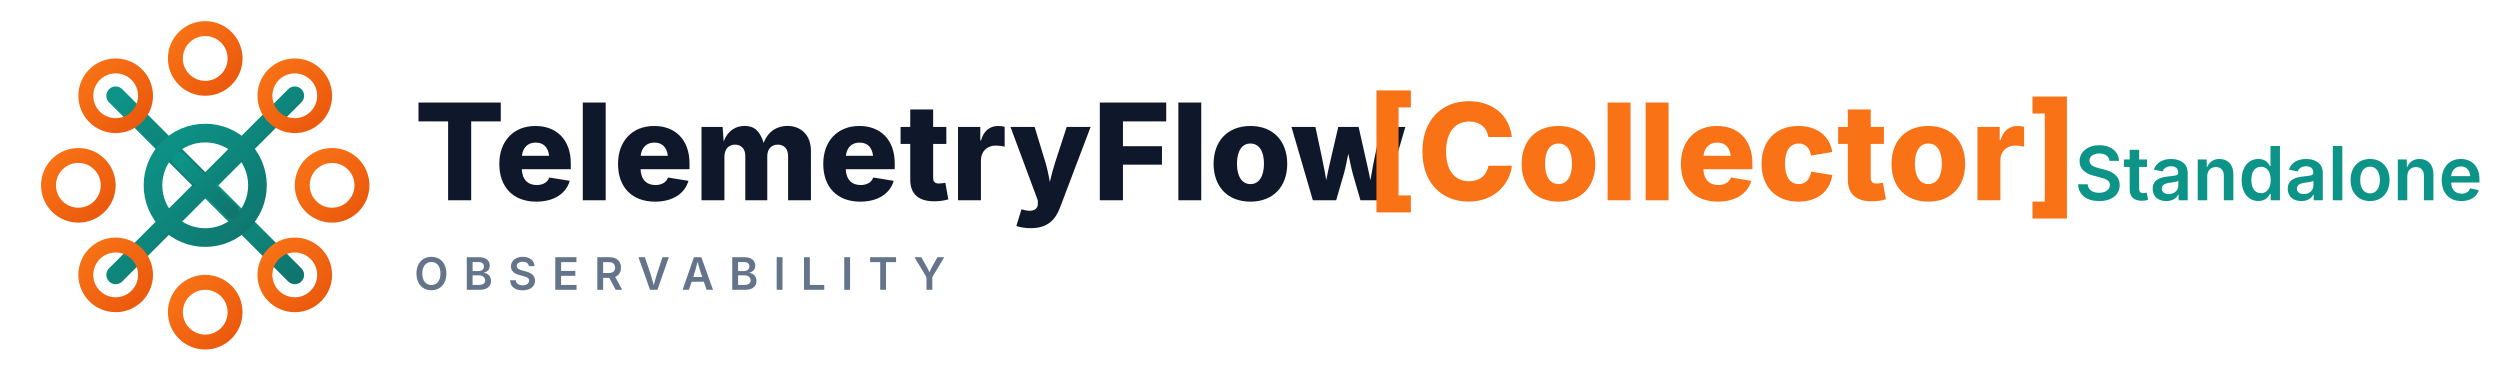
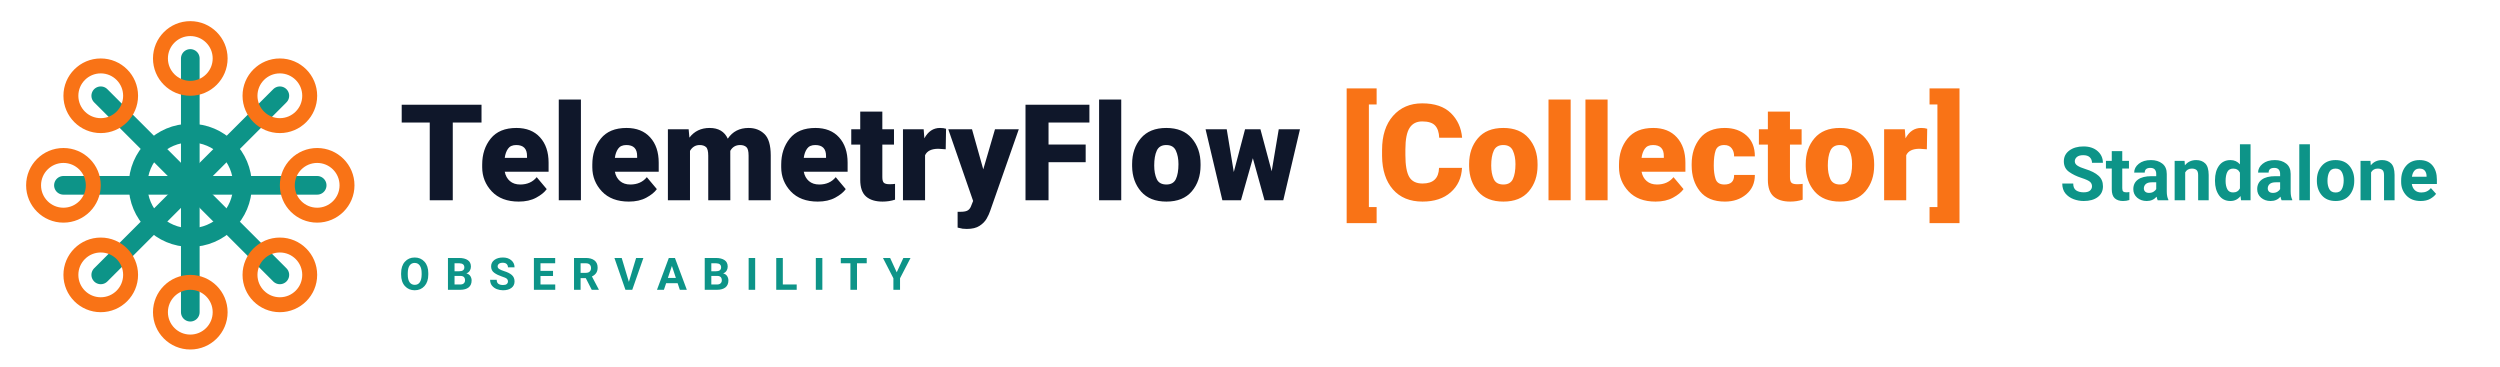
- <svg xmlns="http://www.w3.org/2000/svg" width="2010" height="295" viewBox="0 0 670 97">
-   <defs>
-     <linearGradient id="teal" x1="0%" y1="0%" x2="100%" y2="100%">
-       <stop offset="0%" stop-color="#0d9488" />
-       <stop offset="100%" stop-color="#0f766e" />
-     </linearGradient>
-     <linearGradient id="coral" x1="0%" y1="0%" x2="100%" y2="100%">
-       <stop offset="0%" stop-color="#f97316" />
-       <stop offset="100%" stop-color="#ea580c" />
-     </linearGradient>
-   </defs>
-   <g transform="translate(11,5)">
+ <svg xmlns="http://www.w3.org/2000/svg" viewBox="0 0 670 97" width="2010" height="295">
+   <g transform="translate(7,5)">
    <g id="icon">
-       <line x1="44" y1="44" x2="44" y2="10" stroke="url(#teal)" stroke-width="5" stroke-linecap="round" />
-       <line x1="44" y1="44" x2="68" y2="20" stroke="url(#teal)" stroke-width="5" stroke-linecap="round" />
-       <line x1="44" y1="44" x2="78" y2="44" stroke="url(#teal)" stroke-width="5" stroke-linecap="round" />
-       <line x1="44" y1="44" x2="68" y2="68" stroke="url(#teal)" stroke-width="5" stroke-linecap="round" />
-       <line x1="44" y1="44" x2="44" y2="78" stroke="url(#teal)" stroke-width="5" stroke-linecap="round" />
-       <line x1="44" y1="44" x2="20" y2="68" stroke="url(#teal)" stroke-width="5" stroke-linecap="round" />
-       <line x1="44" y1="44" x2="10" y2="44" stroke="url(#teal)" stroke-width="5" stroke-linecap="round" />
-       <line x1="44" y1="44" x2="20" y2="20" stroke="url(#teal)" stroke-width="5" stroke-linecap="round" />
-       <circle cx="44" cy="10" r="8" fill="none" stroke="url(#coral)" stroke-width="4" />
-       <circle cx="68" cy="20" r="8" fill="none" stroke="url(#coral)" stroke-width="4" />
-       <circle cx="78" cy="44" r="8" fill="none" stroke="url(#coral)" stroke-width="4" />
-       <circle cx="68" cy="68" r="8" fill="none" stroke="url(#coral)" stroke-width="4" />
-       <circle cx="44" cy="78" r="8" fill="none" stroke="url(#coral)" stroke-width="4" />
-       <circle cx="20" cy="68" r="8" fill="none" stroke="url(#coral)" stroke-width="4" />
-       <circle cx="10" cy="44" r="8" fill="none" stroke="url(#coral)" stroke-width="4" />
-       <circle cx="20" cy="20" r="8" fill="none" stroke="url(#coral)" stroke-width="4" />
-       <circle cx="44" cy="44" r="14" fill="none" stroke="url(#teal)" stroke-width="5" />
-       <line x1="37" y1="37" x2="51" y2="51" stroke="url(#teal)" stroke-width="4" stroke-linecap="round" />
-       <line x1="51" y1="37" x2="37" y2="51" stroke="url(#teal)" stroke-width="4" stroke-linecap="round" />
+       <g stroke="#0d9488" stroke-width="5" stroke-linecap="round">
+         <line x1="44" y1="44" x2="44" y2="10" />
+         <line x1="44" y1="44" x2="68" y2="20" />
+         <line x1="44" y1="44" x2="78" y2="44" />
+         <line x1="44" y1="44" x2="68" y2="68" />
+         <line x1="44" y1="44" x2="44" y2="78" />
+         <line x1="44" y1="44" x2="20" y2="68" />
+         <line x1="44" y1="44" x2="10" y2="44" />
+         <line x1="44" y1="44" x2="20" y2="20" />
+       </g>
+       <g fill="none" stroke="#f97316" stroke-width="4">
+         <circle cx="44" cy="10" r="8" />
+         <circle cx="68" cy="20" r="8" />
+         <circle cx="78" cy="44" r="8" />
+         <circle cx="68" cy="68" r="8" />
+         <circle cx="44" cy="78" r="8" />
+         <circle cx="20" cy="68" r="8" />
+         <circle cx="10" cy="44" r="8" />
+         <circle cx="20" cy="20" r="8" />
+       </g>
+       <circle cx="44" cy="44" r="14" fill="none" stroke="#0d9488" stroke-width="5" />
+       <line x1="37" y1="37" x2="51" y2="51" stroke="#0d9488" stroke-width="4" stroke-linecap="round" />
+       <line x1="51" y1="37" x2="37" y2="51" stroke="#0d9488" stroke-width="4" stroke-linecap="round" />
    </g>
-     <text x="100" y="48" font-family="system-ui, -apple-system, BlinkMacSystemFont, 'Segoe UI', sans-serif" font-size="36" font-weight="800" fill="#0f172a">TelemetryFlow</text>
-     <text x="355" y="48" font-family="system-ui, -apple-system, BlinkMacSystemFont, 'Segoe UI', sans-serif" font-size="36" font-weight="800" fill="#f97316">[Collector]</text>
-     <text x="545" y="48" font-family="system-ui, -apple-system, BlinkMacSystemFont, 'Segoe UI', sans-serif" font-size="20" font-weight="600" fill="#0d9488">Standalone</text>
-     <text x="100" y="72" font-family="system-ui, -apple-system, BlinkMacSystemFont, 'Segoe UI', sans-serif" font-size="12" font-weight="600" fill="#64748b" letter-spacing="4">OBSERVABILITY</text>
+     <text x="100" y="48" font-family="system-ui,-apple-system,BlinkMacSystemFont,Roboto,sans-serif" font-size="36" font-weight="800" fill="#0f172a">TelemetryFlow</text>
+     <text x="352" y="48" font-family="system-ui,-apple-system,BlinkMacSystemFont,Roboto,sans-serif" font-size="36" font-weight="800" fill="#f97316">[Collector]</text>
+     <text x="545" y="48" font-family="system-ui,-apple-system,BlinkMacSystemFont,Roboto,sans-serif" font-size="20" font-weight="600" fill="#0d9488">Standalone</text>
+     <text x="100" y="72" font-family="system-ui,-apple-system,BlinkMacSystemFont,Roboto,sans-serif" font-size="12" font-weight="600" fill="#0d9488" letter-spacing="4">OBSERVABILITY</text>
  </g>
</svg>
